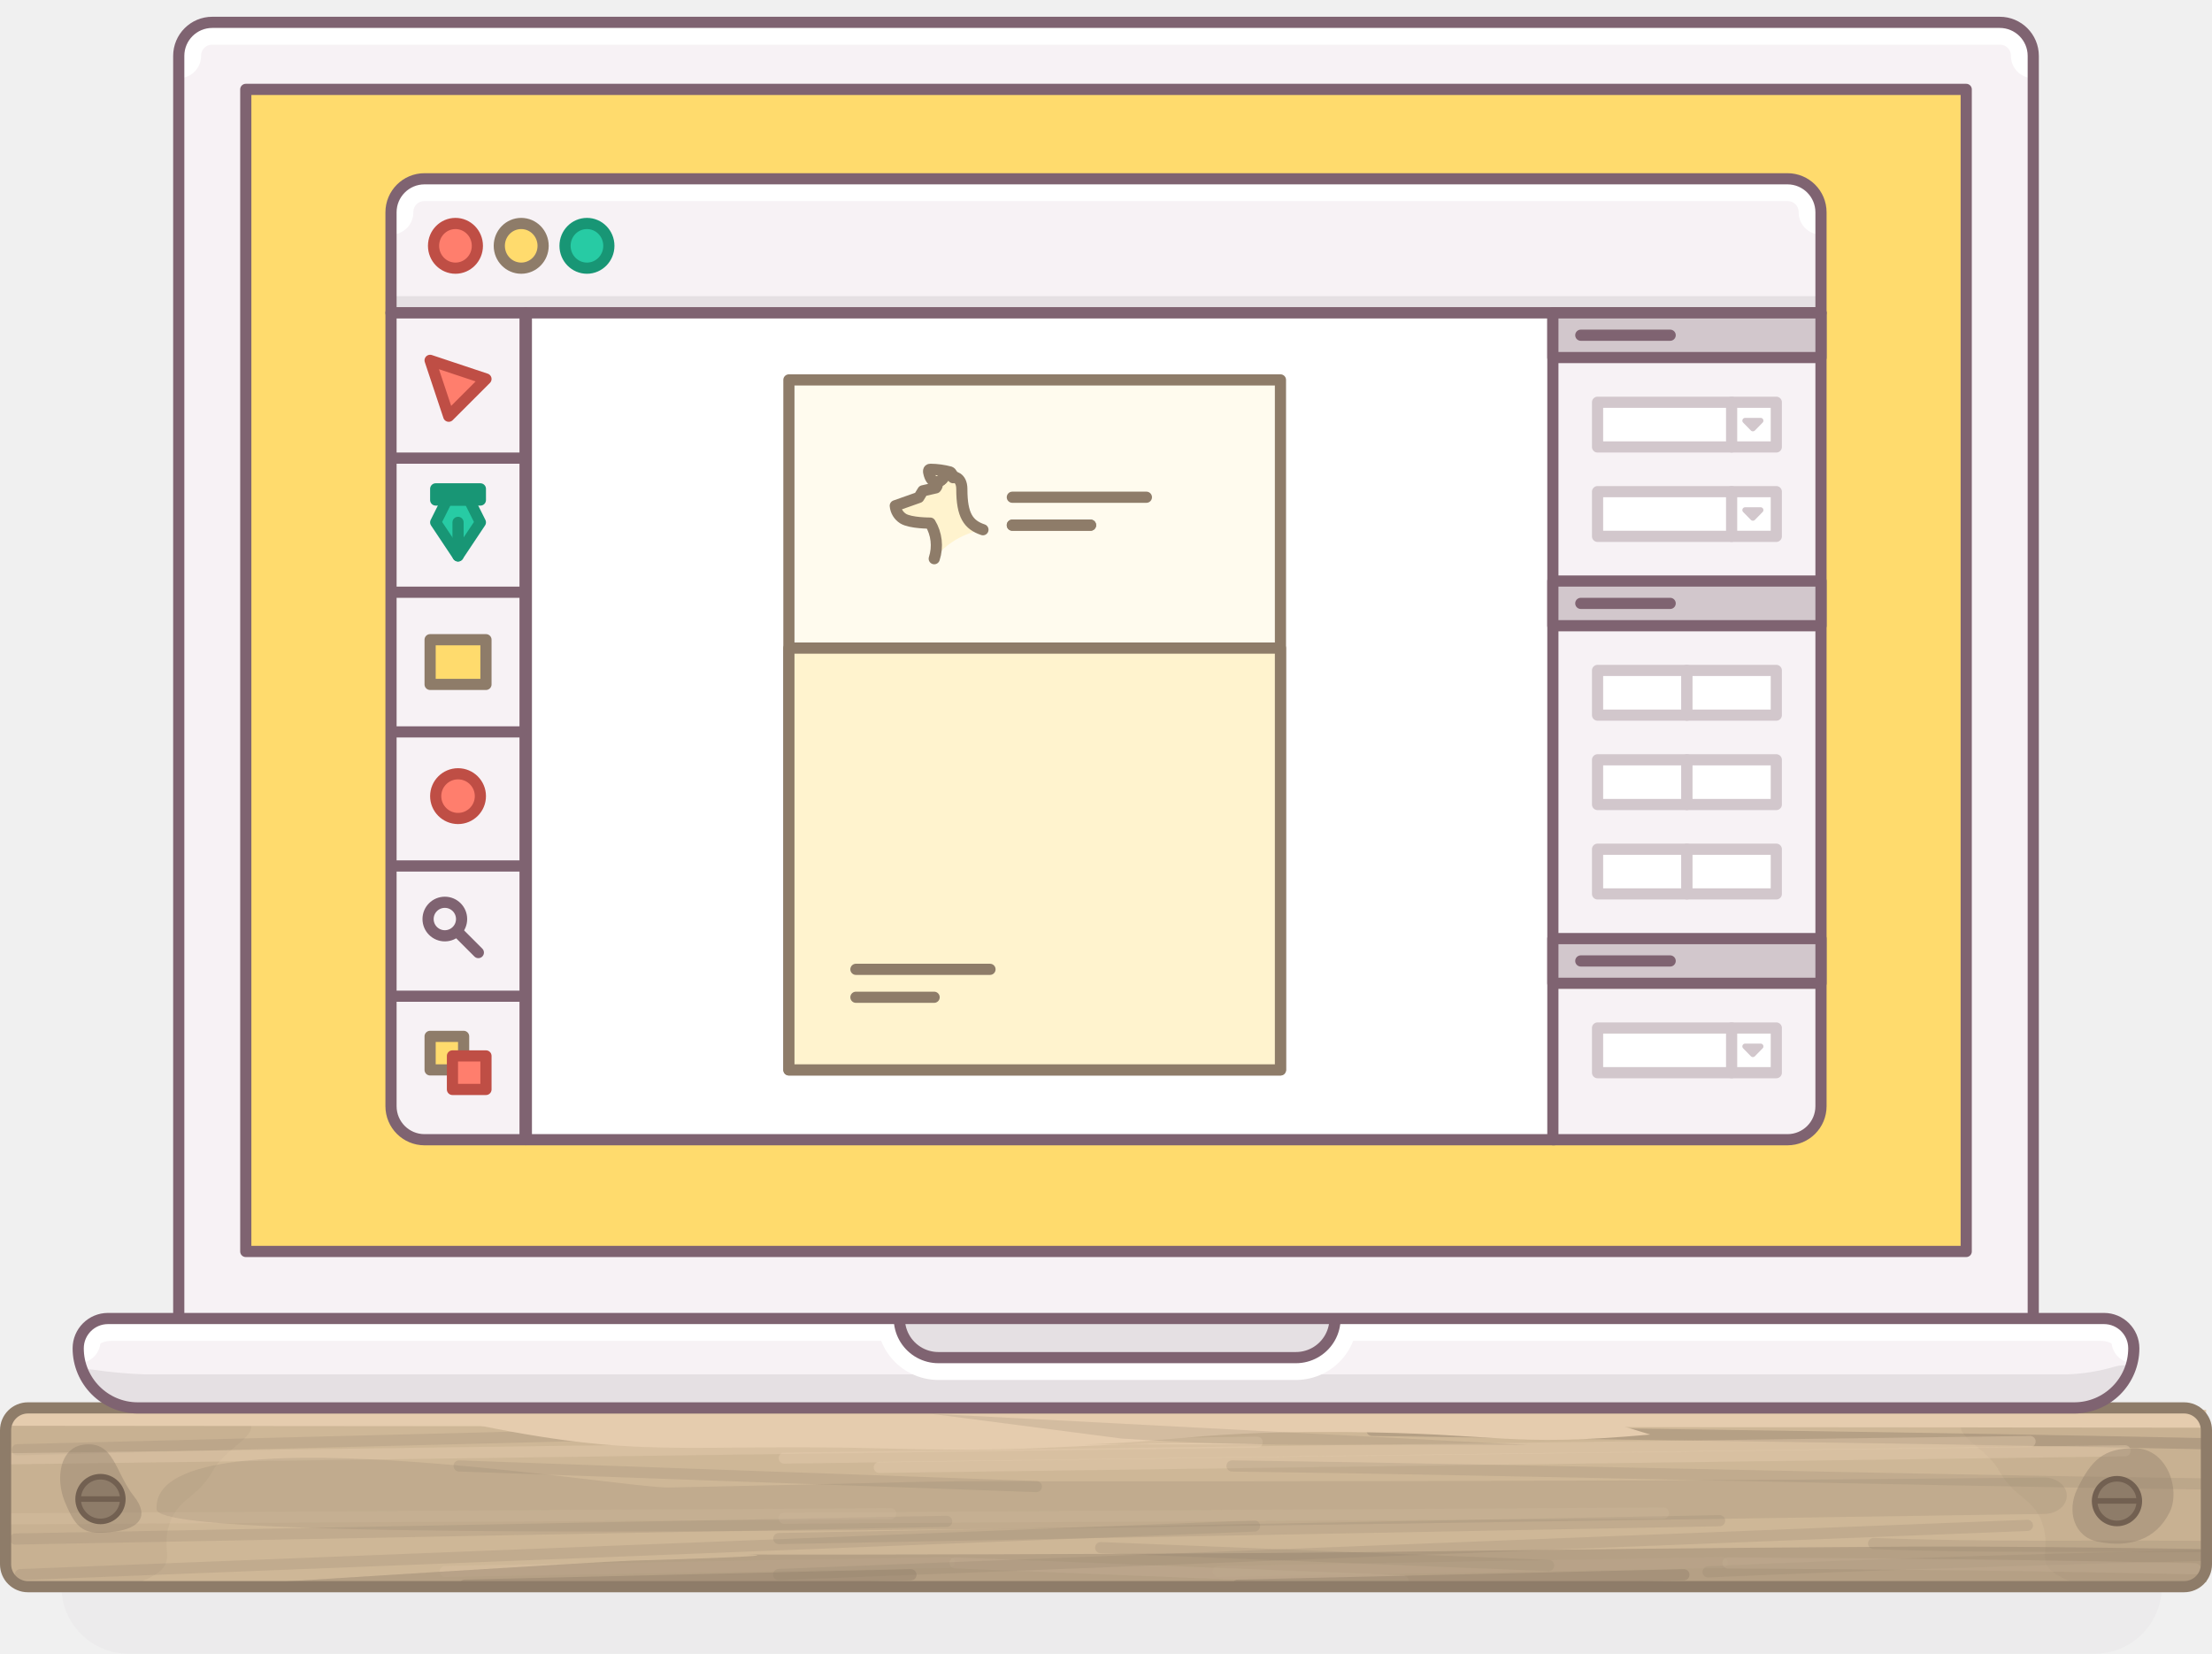
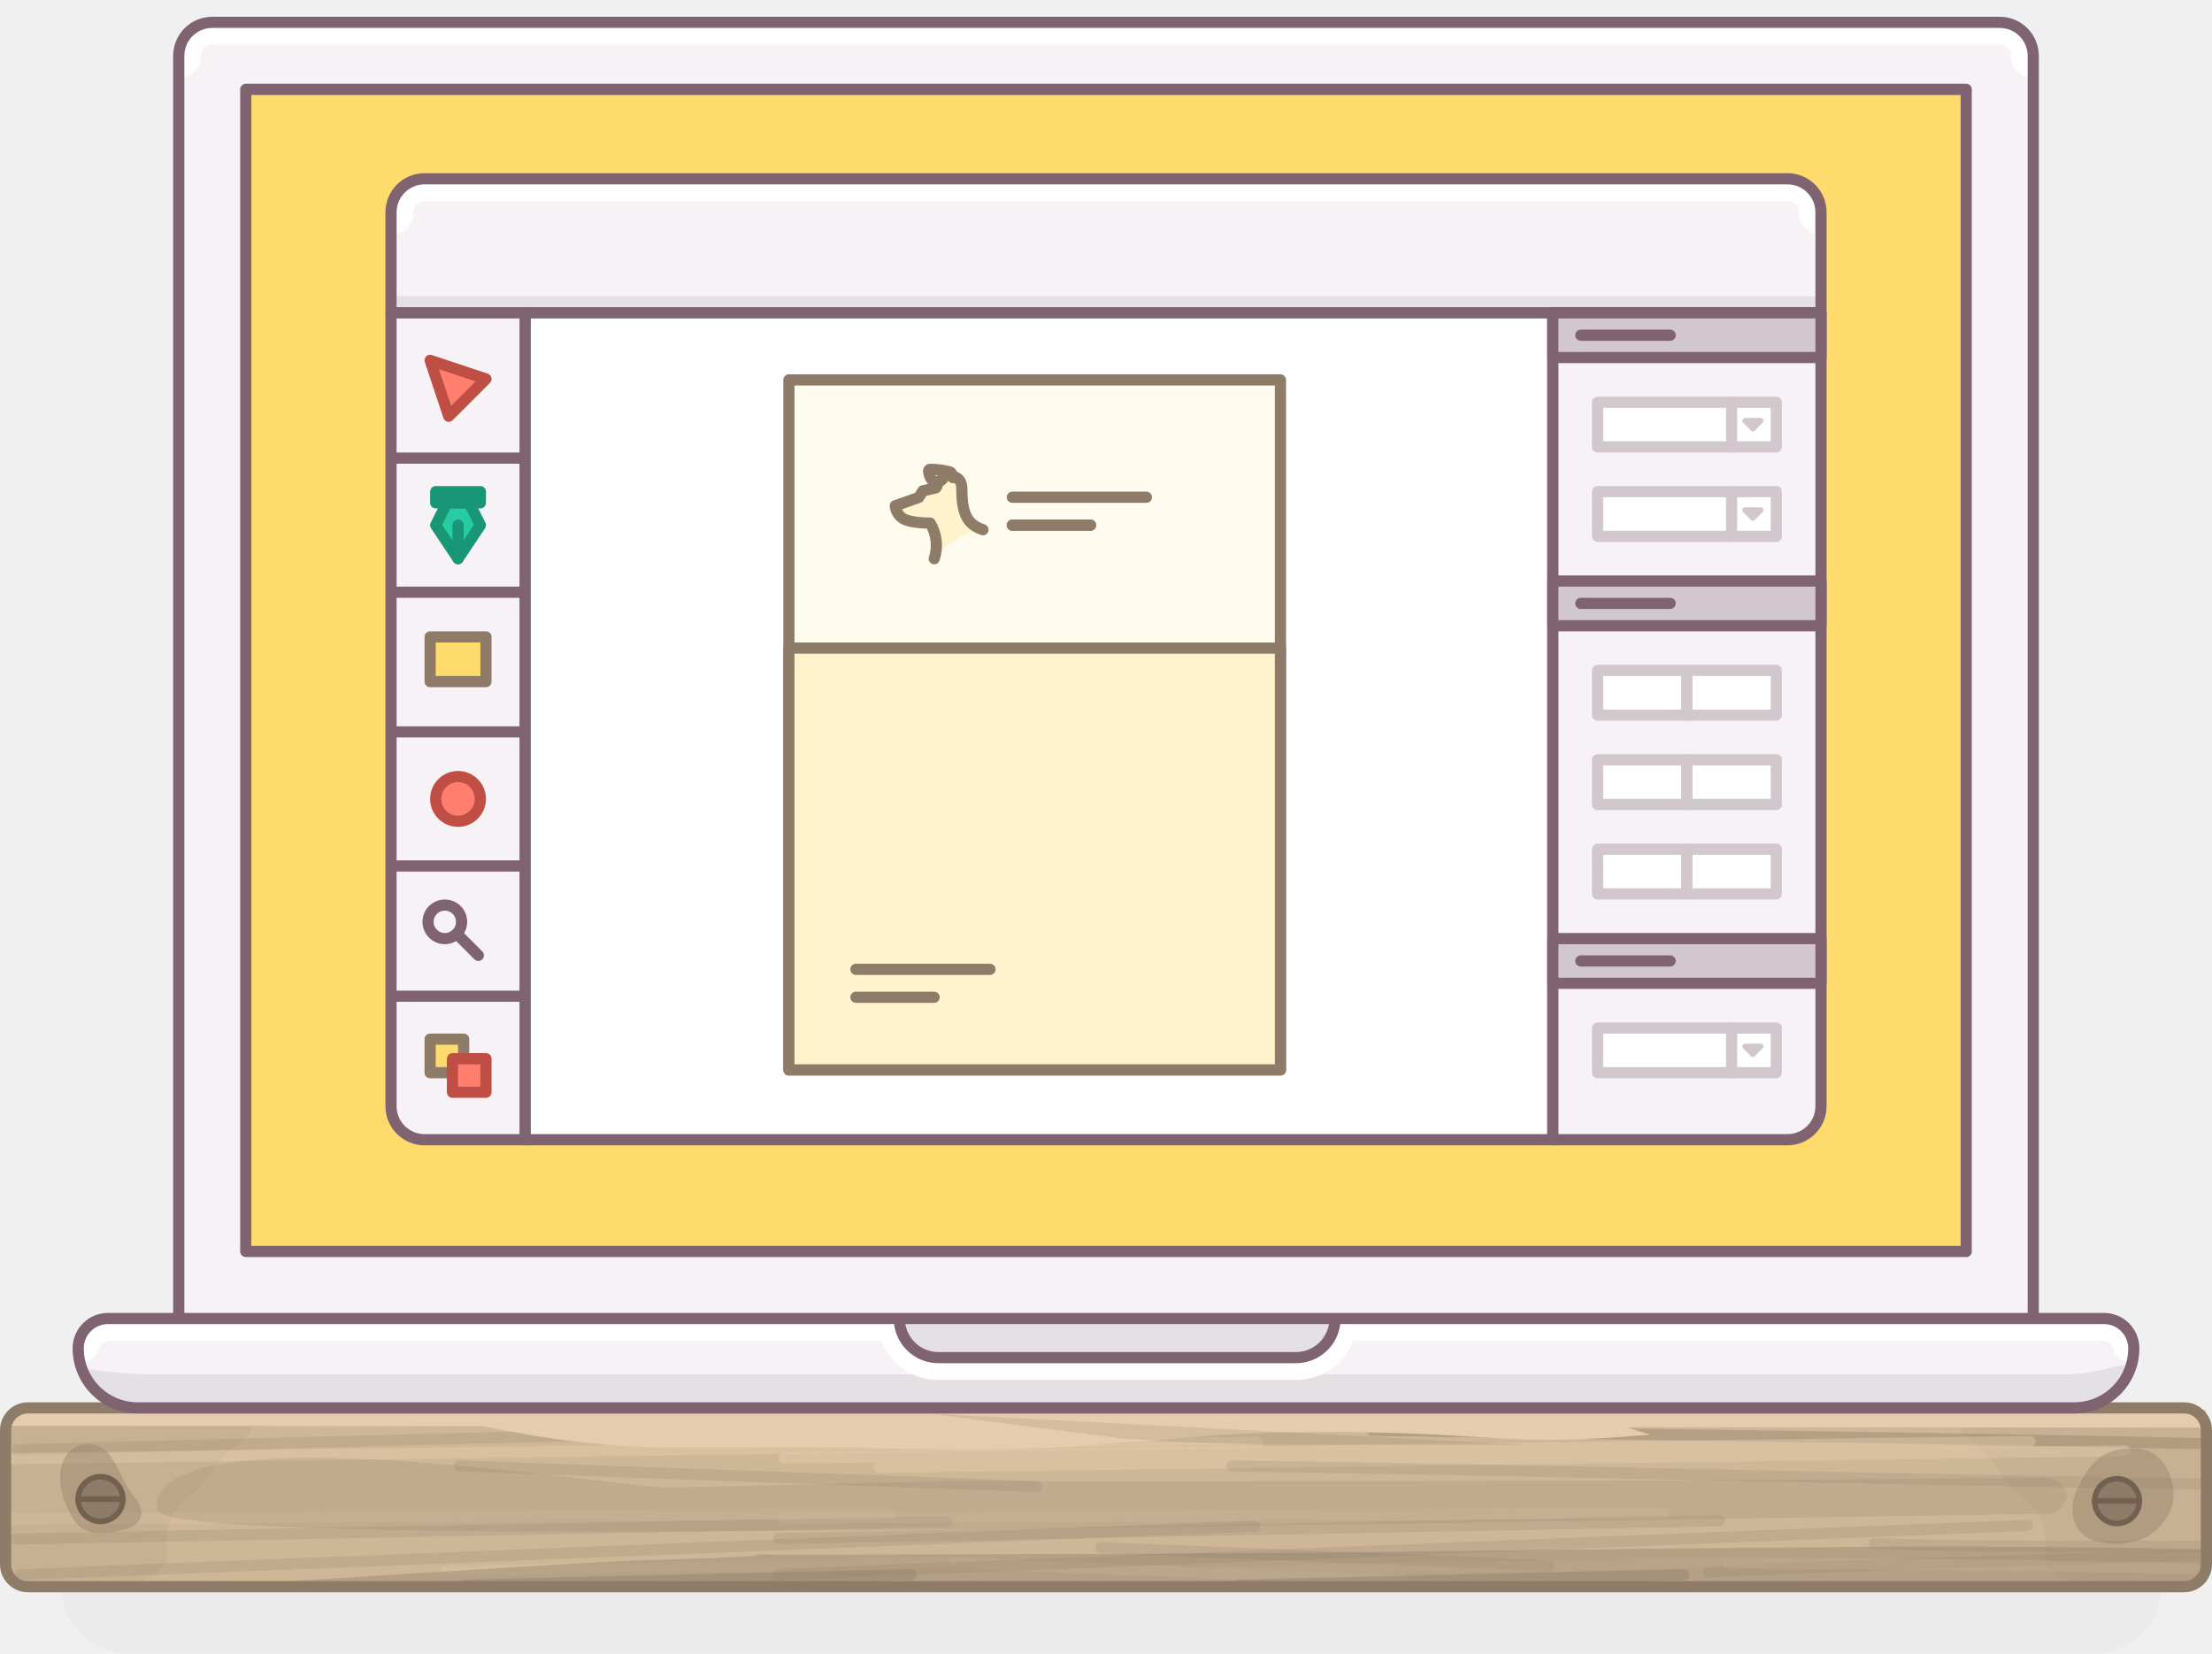
<svg xmlns="http://www.w3.org/2000/svg" width="396" height="296" viewBox="0 0 396 296">
  <defs>
    <style>
-       .a, .al, .r {
+       .a, .ak, .r {
        fill: #f7f2f5;
      }

-       .a, .ab, .ae, .an, .u, .v {
+       .a, .ad, .am, .u, .v, .y {
        stroke: #7f6371;
      }

-       .a, .aa, .ab, .ac, .ad, .ae, .af, .ag, .ah, .aj, .al, .am, .an, .ao, .d, .e, .f, .h, .q, .t, .u, .v, .x, .y {
+       .a, .aa, .ab, .ac, .ad, .ae, .af, .ag, .ai, .ak, .al, .am, .an, .d, .e, .f, .h, .q, .t, .u, .v, .x, .y, .z {
        stroke-linecap: round;
        stroke-linejoin: round;
      }

-       .a, .aa, .ab, .ac, .ad, .ae, .af, .ah, .aj, .d, .e, .f, .h, .q, .u, .v, .y, .z {
+       .a, .aa, .ab, .ac, .ad, .ae, .ag, .ai, .d, .e, .f, .h, .q, .u, .v, .y, .z {
        stroke-width: 2px;
      }

      .b {
        fill: #ecebec;
      }

      .c {
        fill: #ceb797;
      }

-       .ad, .am, .an, .ao, .d, .e, .f, .h, .p, .q, .t, .u, .x {
+       .ac, .al, .am, .an, .d, .e, .f, .h, .p, .q, .t, .u, .x {
        fill: none;
      }

-       .ac, .ah, .aj, .d, .e, .q, .z {
+       .ag, .ai, .d, .e, .q, .z {
        stroke: #8e7c69;
      }

      .d, .h, .j, .m {
        opacity: 0.2;
      }

      .e, .f, .l, .n {
        opacity: 0.4;
      }

      .f, .h {
        stroke: #e5ccae;
      }

      .g, .k, .l, .m, .o {
        fill: #8e7c69;
      }

      .g {
        opacity: 0.1;
      }

      .i {
        fill: #e5ccae;
      }

      .o, .p {
        stroke: #726051;
-       }
- 
-       .o, .p, .z {
        stroke-miterlimit: 10;
      }

      .s {
        clip-path: url(#a);
      }

-       .am, .t {
+       .al, .t {
        stroke: #fff;
      }

      .t {
        stroke-width: 8px;
      }

-       .ac, .v, .z {
+       .v, .z {
        fill: #ffdb6d;
      }

      .w {
        clip-path: url(#b);
      }

-       .al, .ao, .x {
+       .ak, .an, .x {
        stroke: #e5e0e3;
      }

      .x {
        stroke-width: 6px;
      }

-       .y {
+       .ae, .y {
+         fill: #fff;
+       }
+ 
+       .aa {
        fill: #ff7e6d;
        stroke: #bf4e45;
      }

-       .aa {
+       .ab {
        fill: #27cba4;
      }

-       .aa, .ad {
+       .ab, .ac {
        stroke: #189675;
      }

-       .ab, .af {
-         fill: #fff;
-       }
- 
-       .ae, .ag {
+       .ad, .af {
        fill: #d2c7cc;
      }

-       .af, .ag {
+       .ae, .af {
        stroke: #d2c7cc;
      }

-       .ah {
+       .ag {
        fill: #fffbee;
      }

-       .ai, .aj {
+       .ah, .ai {
        fill: #fff3ce;
      }

-       .ak {
+       .aj {
        clip-path: url(#c);
      }

-       .al, .ao {
+       .ak, .an {
        stroke-width: 12px;
      }

+       .al {
+         stroke-width: 22px;
+       }
+ 
      .am {
-         stroke-width: 22px;
-       }
- 
-       .an {
        stroke-width: 16px;
      }
    </style>
    <clipPath id="a">
      <rect class="a" x="32" y="4" width="332" height="240" rx="6" ry="6" />
    </clipPath>
    <clipPath id="b">
      <path class="a" d="M76,32H320a6,6,0,0,1,6,6V56a0,0,0,0,1,0,0H70a0,0,0,0,1,0,0V38A6,6,0,0,1,76,32Z" />
    </clipPath>
    <clipPath id="c">
      <path class="a" d="M19.333,236H376.667A5.333,5.333,0,0,1,382,241.333v0A10.667,10.667,0,0,1,371.333,252H24.667A10.667,10.667,0,0,1,14,241.333v0A5.333,5.333,0,0,1,19.333,236Z" />
    </clipPath>
  </defs>
  <g>
    <rect class="b" x="11" y="268" width="376" height="28" rx="12" ry="12" />
    <g>
      <path class="c" d="M394.898,280.025q.007-.12.005-.24c-.097-6.378-.197-12.755-.074-19.132.029-1.5.044-3.036.064-4.594A4.003,4.003,0,0,0,390.894,252H5a4,4,0,0,0-4,4v24a4,4,0,0,0,4,4H390.896a4.012,4.012,0,0,0,3.993-3.82Z" />
      <line class="d" x1="3.102" y1="259.49" x2="222.581" y2="253.943" />
      <line class="d" x1="2.731" y1="275.473" x2="169.476" y2="272.305" />
      <line class="d" x1="3.65" y1="281.839" x2="224.586" y2="273.143" />
      <path class="e" d="M245.623,256.021c50.125.779,98.189,1.278,148.374,2.379" />
      <line class="f" x1="170.975" y1="279.746" x2="251.178" y2="282.946" />
      <line class="d" x1="197.045" y1="277.01" x2="277.249" y2="280.21" />
      <path class="d" d="M305.793,281.346C335.85,280,363.579,279.169,393.997,278.4" />
      <line class="d" x1="82.195" y1="262.391" x2="185.534" y2="266.083" />
      <path class="g" d="M23.47,283.833c9.449-3.523,5.299-4.962,6.639-10.276,1.371-5.435,5.035-5.04,8.031-10.346,2.996-5.305,10.765-6.509,4.459-11.211H5c-2.209,0-4,1.433-4,3.2v25.494c0,1.745,1.742,3.169,3.923,3.199C11.165,283.982,22.735,284.107,23.47,283.833Z" />
      <path class="g" d="M372.53,283.833c-9.449-3.523-5.299-4.962-6.639-10.276-1.371-5.435-5.035-5.04-8.031-10.346-2.996-5.305-10.765-6.509-4.459-11.211H391c2.209,0,4,1.433,4,3.2v25.494c0,1.745-1.742,3.169-3.923,3.199C384.835,283.982,373.265,284.107,372.53,283.833Z" />
      <line class="h" x1="79.708" y1="281.277" x2="169.937" y2="279.677" />
      <line class="f" x1="2.025" y1="261.1" x2="225.06" y2="258.134" />
      <line class="f" x1="157.405" y1="262.648" x2="380.44" y2="259.681" />
      <line class="h" x1="1.981" y1="271.848" x2="159.457" y2="270.935" />
      <path class="i" d="M394.959,252.335,5.01,252.003C2.796,252.001,1,253.433,1,255.2l393.899.334Q394.921,253.947,394.959,252.335Z" />
      <path class="i" d="M79.552,253.782c.923.228,2.074.489,3.471.785,32.262,6.835,38.309,3.705,76.235,4.711,29.997.796,30.538-1.129,60.621-.929s-70.171.185-40.088.385c30.079.2,30.242-2.619,60.32-2.419,29.038.193,29.285,2.769,55.322.455l-9.437-2.878Z" />
      <line class="e" x1="83.206" y1="283.74" x2="163.076" y2="281.873" />
      <line class="d" x1="139.421" y1="275.388" x2="307.849" y2="272.188" />
      <line class="d" x1="139.391" y1="281.827" x2="362.959" y2="273.027" />
      <path class="f" d="M309.347,279.746c29.215.17,54.443.415,83.648,1.054" />
      <path class="d" d="M335.418,276.267c20.661.796,37.9.356,58.58.533" />
      <path class="d" d="M220.568,262.391c59.14.809,113.904,2.412,173.43,3.209" />
      <line class="h" x1="218.081" y1="281.277" x2="308.31" y2="279.677" />
      <line class="f" x1="140.397" y1="260.984" x2="363.433" y2="258.017" />
      <line class="h" x1="140.353" y1="271.732" x2="297.829" y2="270.818" />
      <line class="e" x1="221.579" y1="283.74" x2="301.448" y2="281.873" />
      <g class="j">
        <path class="k" d="M166.443,253.027l34.27,4.454c25.056,1.651,35.295.926,73.088,1.16" />
      </g>
      <path class="l" d="M395,277.277s-34.544-.556-52.92-.445c-84.779.514-78.471,1.142-165.319,1.377-84.905.23-7.537-.482-63.828,1.138-6.012.173-64.127,3.853-64.127,3.853H395Z" />
      <path class="m" d="M370,267.676c-.001-1.792-1.85-3.235-4.096-3.214-28.612.268-47.136.5-111.572.624-121.429.234-54.073-.491-134.58,1.16-8.598.176-92.837-14.374-91.713,3.926.408,6.651,156.637,3.483,337.988.805,2.208-.033,3.975-1.474,3.973-3.236Z" />
      <g>
        <g>
          <g class="n">
            <path class="k" d="M20.618,274.127c-5.534.754-6.931-.238-9.045-5.408-1.637-4.004-.924-9.546,3.362-10.13,5.534-.754,5.59,4.877,9.06,9.254C26.806,271.389,24.904,273.543,20.618,274.127Z" />
          </g>
          <circle class="o" cx="17.987" cy="268.317" r="4" />
          <line class="p" x1="13.987" y1="268.317" x2="21.987" y2="268.317" />
        </g>
        <g>
          <g class="n">
            <path class="k" d="M388.449,270.606c-2.468,5.078-7.344,6.459-12.879,5.339-4.286-.867-5.611-5.492-3.699-9.425,2.468-5.078,4.616-7.327,10.263-7.299C388.057,259.25,390.36,266.673,388.449,270.606Z" />
          </g>
          <circle class="o" cx="378.987" cy="268.683" r="4" />
          <line class="p" x1="375" y1="268.645" x2="383" y2="268.645" />
        </g>
      </g>
      <rect class="q" x="1" y="252" width="394" height="32" rx="4" ry="4" />
    </g>
    <g>
      <g>
        <g>
          <rect class="r" x="32" y="4" width="332" height="240" rx="6" ry="6" />
          <g class="s">
            <path class="t" d="M32,10a5.954,5.954,0,0,1,5.906-6h320.188A5.954,5.954,0,0,1,364,10" />
          </g>
          <rect class="u" x="32" y="4" width="332" height="240" rx="6" ry="6" />
        </g>
        <g>
          <rect class="v" x="44" y="16" width="308" height="208" />
          <g>
            <g>
              <path class="r" d="M76,32H320a6,6,0,0,1,6,6V56a0,0,0,0,1,0,0H70a0,0,0,0,1,0,0V38A6,6,0,0,1,76,32Z" />
              <g class="w">
                <path class="t" d="M70,38a5.94,5.94,0,0,1,5.878-6h244.245A5.94,5.94,0,0,1,326,38" />
                <line class="x" x1="326" y1="56" x2="70" y2="56" />
              </g>
              <path class="u" d="M76,32H320a6,6,0,0,1,6,6V56a0,0,0,0,1,0,0H70a0,0,0,0,1,0,0V38A6,6,0,0,1,76,32Z" />
            </g>
-             <ellipse class="y" cx="81.538" cy="44" rx="3.923" ry="4" />
-             <ellipse class="z" cx="93.308" cy="44" rx="3.923" ry="4" />
-             <ellipse class="aa" cx="105.077" cy="44" rx="3.923" ry="4" />
-             <rect class="ab" x="94.231" y="56" width="184" height="148" />
+             <rect class="y" x="94" y="56" width="184" height="148" />
            <path class="a" d="M70,56H94a0,0,0,0,1,0,0V204a0,0,0,0,1,0,0H76a6,6,0,0,1-6-6V56A0,0,0,0,1,70,56Z" />
            <path class="a" d="M278,56h48a0,0,0,0,1,0,0V198a6,6,0,0,1-6,6H278a0,0,0,0,1,0,0V56A0,0,0,0,1,278,56Z" />
            <g>
              <g>
-                 <rect class="ac" x="77" y="185.5" width="6" height="6" />
-                 <rect class="y" x="81" y="189" width="6" height="6" />
-               </g>
-               <g>
-                 <line class="u" x1="85.635" y1="170.5" x2="79.635" y2="164.5" />
-                 <circle class="a" cx="79.635" cy="164.5" r="3" />
-               </g>
-               <polygon class="y" points="87 67.833 77 64.5 80.333 74.5 83.667 71.167 87 67.833" />
-               <rect class="ac" x="77" y="114.5" width="10" height="8" />
-               <circle class="y" cx="82" cy="142.5" r="4" />
+                 <rect class="z" x="77" y="186" width="6" height="6" />
+                 <rect class="aa" x="81" y="189.5" width="6" height="6" />
+               </g>
+               <g>
+                 <line class="u" x1="85.635" y1="171" x2="79.635" y2="165" />
+                 <circle class="a" cx="79.635" cy="165" r="3" />
+               </g>
+               <polygon class="aa" points="87 67.833 77 64.5 80.333 74.5 83.667 71.167 87 67.833" />
+               <rect class="z" x="77" y="114" width="10" height="8" />
+               <circle class="aa" cx="82" cy="143" r="4" />
              <line class="u" x1="70.75" y1="82" x2="93.308" y2="82" />
              <line class="u" x1="70.75" y1="106" x2="93.308" y2="106" />
              <line class="u" x1="70.75" y1="131" x2="93.308" y2="131" />
              <line class="u" x1="70.75" y1="155" x2="93.308" y2="155" />
              <line class="u" x1="70.75" y1="178.308" x2="93.308" y2="178.308" />
              <g>
                <g>
-                   <polygon class="aa" points="80 89.5 84 89.5 86 93.5 82 99.5 78 93.5 80 89.5" />
-                   <rect class="aa" x="78" y="87.5" width="8" height="2" />
+                   <polygon class="ab" points="80 90 84 90 86 94 82 100 78 94 80 90" />
+                   <rect class="ab" x="78" y="88" width="8" height="2" />
                </g>
-                 <line class="ad" x1="82" y1="99.5" x2="82" y2="93.5" />
-               </g>
-             </g>
-             <g>
-               <rect class="ae" x="278" y="56" width="48" height="8" />
+                 <line class="ac" x1="82" y1="100" x2="82" y2="94" />
+               </g>
+             </g>
+             <g>
+               <rect class="ad" x="278" y="56" width="48" height="8" />
              <line class="u" x1="283" y1="60" x2="299" y2="60" />
            </g>
            <g>
-               <rect class="ae" x="278" y="104" width="48" height="8" />
+               <rect class="ad" x="278" y="104" width="48" height="8" />
              <line class="u" x1="283" y1="108" x2="299" y2="108" />
            </g>
            <g>
-               <rect class="ae" x="278" y="168" width="48" height="8" />
+               <rect class="ad" x="278" y="168" width="48" height="8" />
              <line class="u" x1="283" y1="172" x2="299" y2="172" />
            </g>
-             <rect class="af" x="286" y="120" width="16" height="8" />
-             <rect class="af" x="302" y="120" width="16" height="8" />
-             <rect class="af" x="286" y="136" width="16" height="8" />
-             <rect class="af" x="302" y="136" width="16" height="8" />
-             <rect class="af" x="286" y="152" width="16" height="8" />
-             <rect class="af" x="302" y="152" width="16" height="8" />
-             <g>
-               <rect class="af" x="286" y="72" width="32" height="8" />
-               <line class="af" x1="310" y1="72" x2="310" y2="80" />
-               <polygon class="ag" points="315.195 75.293 313.808 76.707 312.421 75.293 315.195 75.293" />
-             </g>
-             <g>
-               <rect class="af" x="286" y="88" width="32" height="8" />
-               <line class="af" x1="310" y1="88" x2="310" y2="96" />
-               <polygon class="ag" points="315.195 91.293 313.808 92.707 312.421 91.293 315.195 91.293" />
-             </g>
-             <g>
-               <rect class="af" x="286" y="184" width="32" height="8" />
-               <line class="af" x1="310" y1="184" x2="310" y2="192" />
-               <polygon class="ag" points="315.195 187.293 313.808 188.707 312.421 187.293 315.195 187.293" />
-             </g>
-             <g>
-               <rect class="ah" x="141.231" y="68" width="88" height="123.5" />
-               <g>
-                 <path class="ai" d="M175.969,94.815c-2.591-.877-3.778-2.543-3.778-7.259,0-2.279-1.598-2.222-1.598-2.222l-.004.001a1.115,1.115,0,0,0-.531-.862A14.267,14.267,0,0,0,166.578,84c-.412,0-.4.351-.221.946.095.313.406,1.276,1.184,1.276.594.419,0,1.098,0,1.098l-2.325.531-.726,1.185-4.214,1.49a3.034,3.034,0,0,0,1.407,2.302c1.355.825,4.84.801,4.84.801a7.667,7.667,0,0,1,.727,6.37A14.199,14.199,0,0,1,175.969,94.815Z" />
+             <rect class="ae" x="286" y="120" width="16" height="8" />
+             <rect class="ae" x="302" y="120" width="16" height="8" />
+             <rect class="ae" x="286" y="136" width="16" height="8" />
+             <rect class="ae" x="302" y="136" width="16" height="8" />
+             <rect class="ae" x="286" y="152" width="16" height="8" />
+             <rect class="ae" x="302" y="152" width="16" height="8" />
+             <g>
+               <rect class="ae" x="286" y="72" width="32" height="8" />
+               <line class="ae" x1="310" y1="72" x2="310" y2="80" />
+               <polygon class="af" points="315.195 75.293 313.808 76.707 312.421 75.293 315.195 75.293" />
+             </g>
+             <g>
+               <rect class="ae" x="286" y="88" width="32" height="8" />
+               <line class="ae" x1="310" y1="88" x2="310" y2="96" />
+               <polygon class="af" points="315.195 91.293 313.808 92.707 312.421 91.293 315.195 91.293" />
+             </g>
+             <g>
+               <rect class="ae" x="286" y="184" width="32" height="8" />
+               <line class="ae" x1="310" y1="184" x2="310" y2="192" />
+               <polygon class="af" points="315.195 187.293 313.808 188.707 312.421 187.293 315.195 187.293" />
+             </g>
+             <g>
+               <rect class="ag" x="141.231" y="68" width="88" height="123.5" />
+               <g>
+                 <path class="ah" d="M175.969,94.815c-2.591-.877-3.778-2.543-3.778-7.259,0-2.279-1.598-2.222-1.598-2.222l-.004.001a1.115,1.115,0,0,0-.531-.862A14.267,14.267,0,0,0,166.578,84c-.412,0-.4.351-.221.946.095.313.406,1.276,1.184,1.276.594.419,0,1.098,0,1.098l-2.325.531-.726,1.185-4.214,1.49a3.034,3.034,0,0,0,1.407,2.302c1.355.825,4.84.801,4.84.801a7.667,7.667,0,0,1,.727,6.37A14.199,14.199,0,0,1,175.969,94.815Z" />
                <g>
-                   <path class="ah" d="M175.969,94.815c-2.591-.877-3.778-2.543-3.778-7.259,0-2.279-1.598-2.222-1.598-2.222" />
+                   <path class="ag" d="M175.969,94.815c-2.591-.877-3.778-2.543-3.778-7.259,0-2.279-1.598-2.222-1.598-2.222" />
                  <path class="q" d="M168.432,85.987a1.774,1.774,0,0,0,.522-.487" />
                  <path class="q" d="M170.625,85.5c-.084-.498-.245-.893-.568-1.027A14.266,14.266,0,0,0,166.578,84c-.412,0-.4.351-.221.946.095.313.406,1.276,1.184,1.276a1.701,1.701,0,0,0,.891-.236" />
                  <path class="q" d="M167.251,100a7.668,7.668,0,0,0-.727-6.37s-3.485.024-4.84-.801a3.035,3.035,0,0,1-1.408-2.302L164.49,89.037l.727-1.185,2.325-.531s.594-.68 0-1.098" />
                </g>
              </g>
              <line class="q" x1="181.231" y1="89" x2="205.231" y2="89" />
              <line class="q" x1="181.231" y1="94" x2="195.231" y2="94" />
-               <rect class="aj" x="141.231" y="116" width="88" height="75.5" />
+               <rect class="ai" x="141.231" y="116" width="88" height="75.5" />
              <g>
                <line class="q" x1="153.231" y1="173.5" x2="177.231" y2="173.5" />
                <line class="q" x1="153.231" y1="178.5" x2="167.231" y2="178.5" />
              </g>
              <line class="q" x1="181.231" y1="94" x2="195.231" y2="94" />
            </g>
          </g>
        </g>
      </g>
      <g>
        <path class="r" d="M19.333,236H376.667A5.333,5.333,0,0,1,382,241.333v0A10.667,10.667,0,0,1,371.333,252H24.667A10.667,10.667,0,0,1,14,241.333v0A5.333,5.333,0,0,1,19.333,236Z" />
-         <g class="ak">
-           <path class="al" d="M380.278,250.371A40.309,40.309,0,0,1,370.143,252H25.857A90.589,90.589,0,0,1,15.7,251.086" />
+         <g class="aj">
+           <path class="ak" d="M380.278,250.371A40.309,40.309,0,0,1,370.143,252H25.857A90.589,90.589,0,0,1,15.7,251.086" />
          <path class="t" d="M14,240c0-2.209,2.667-4,5.956-4H376.044C379.333,236,382,237.791,382,240" />
+           <line class="al" x1="168" y1="236" x2="232" y2="236" />
          <line class="am" x1="168" y1="236" x2="232" y2="236" />
          <line class="an" x1="168" y1="236" x2="232" y2="236" />
-           <line class="ao" x1="168" y1="236" x2="232" y2="236" />
        </g>
        <path class="u" d="M19.333,236H376.667A5.333,5.333,0,0,1,382,241.333v0A10.667,10.667,0,0,1,371.333,252H24.667A10.667,10.667,0,0,1,14,241.333v0A5.333,5.333,0,0,1,19.333,236Z" />
      </g>
    </g>
  </g>
</svg>
